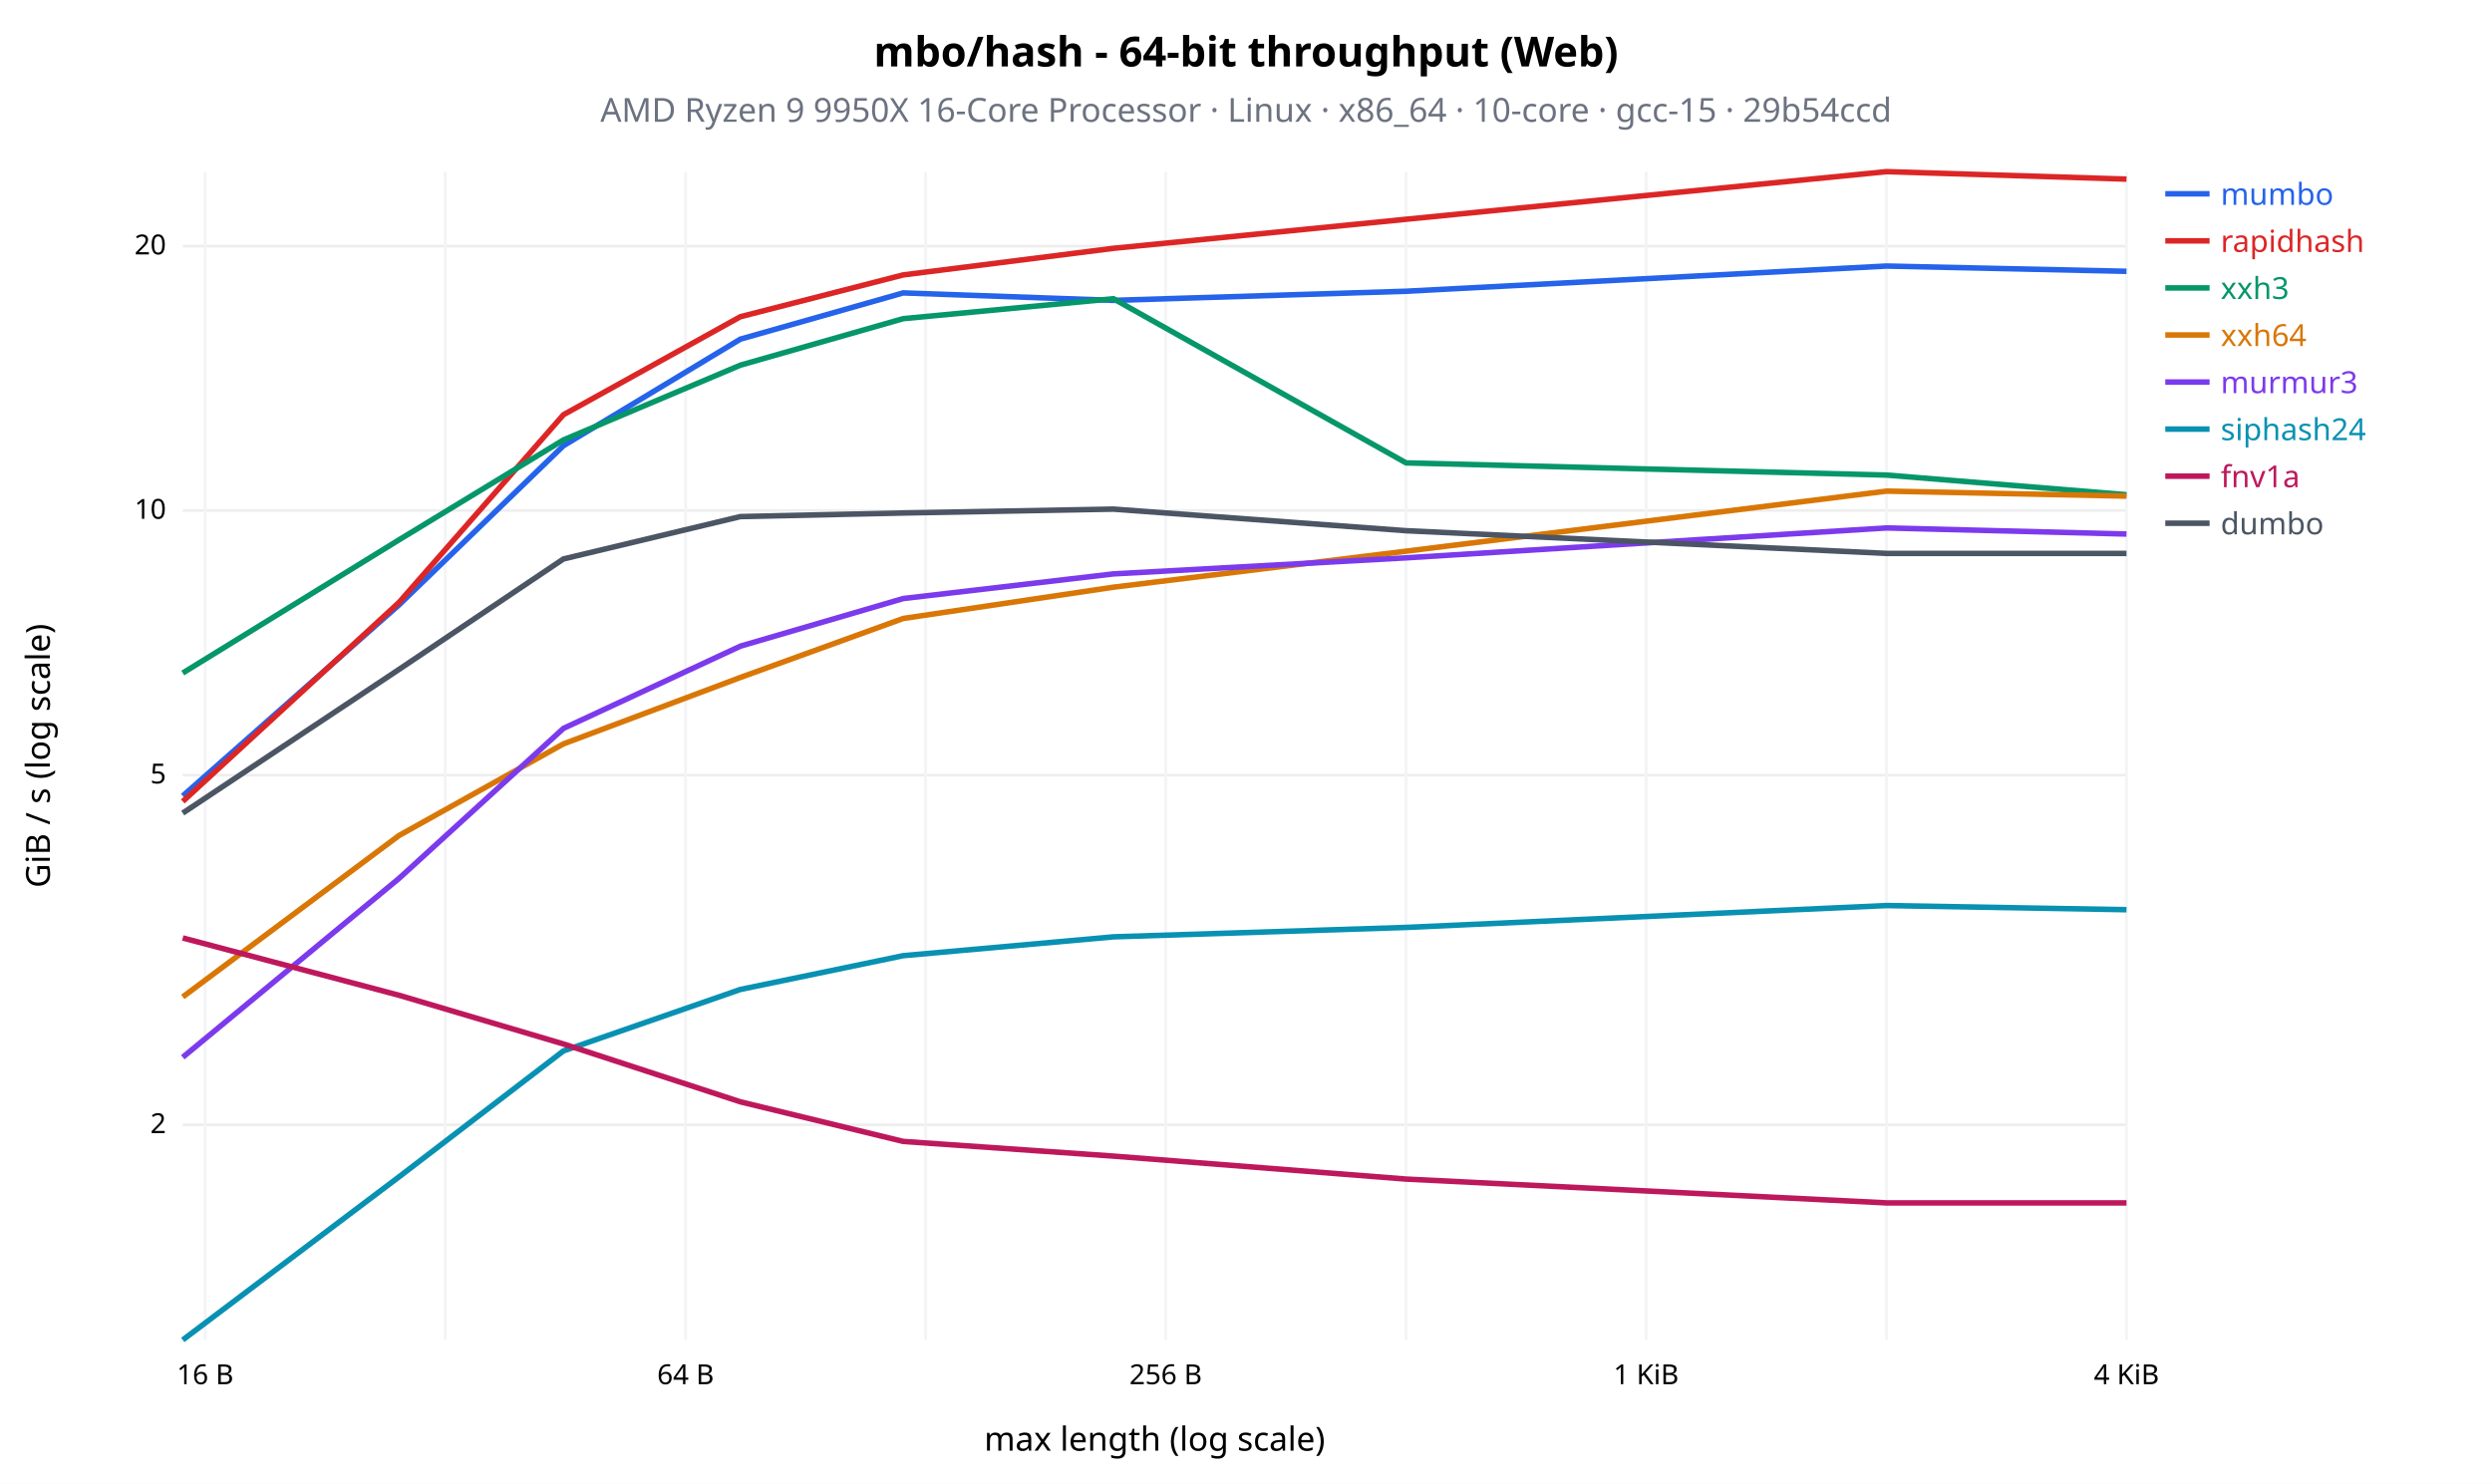
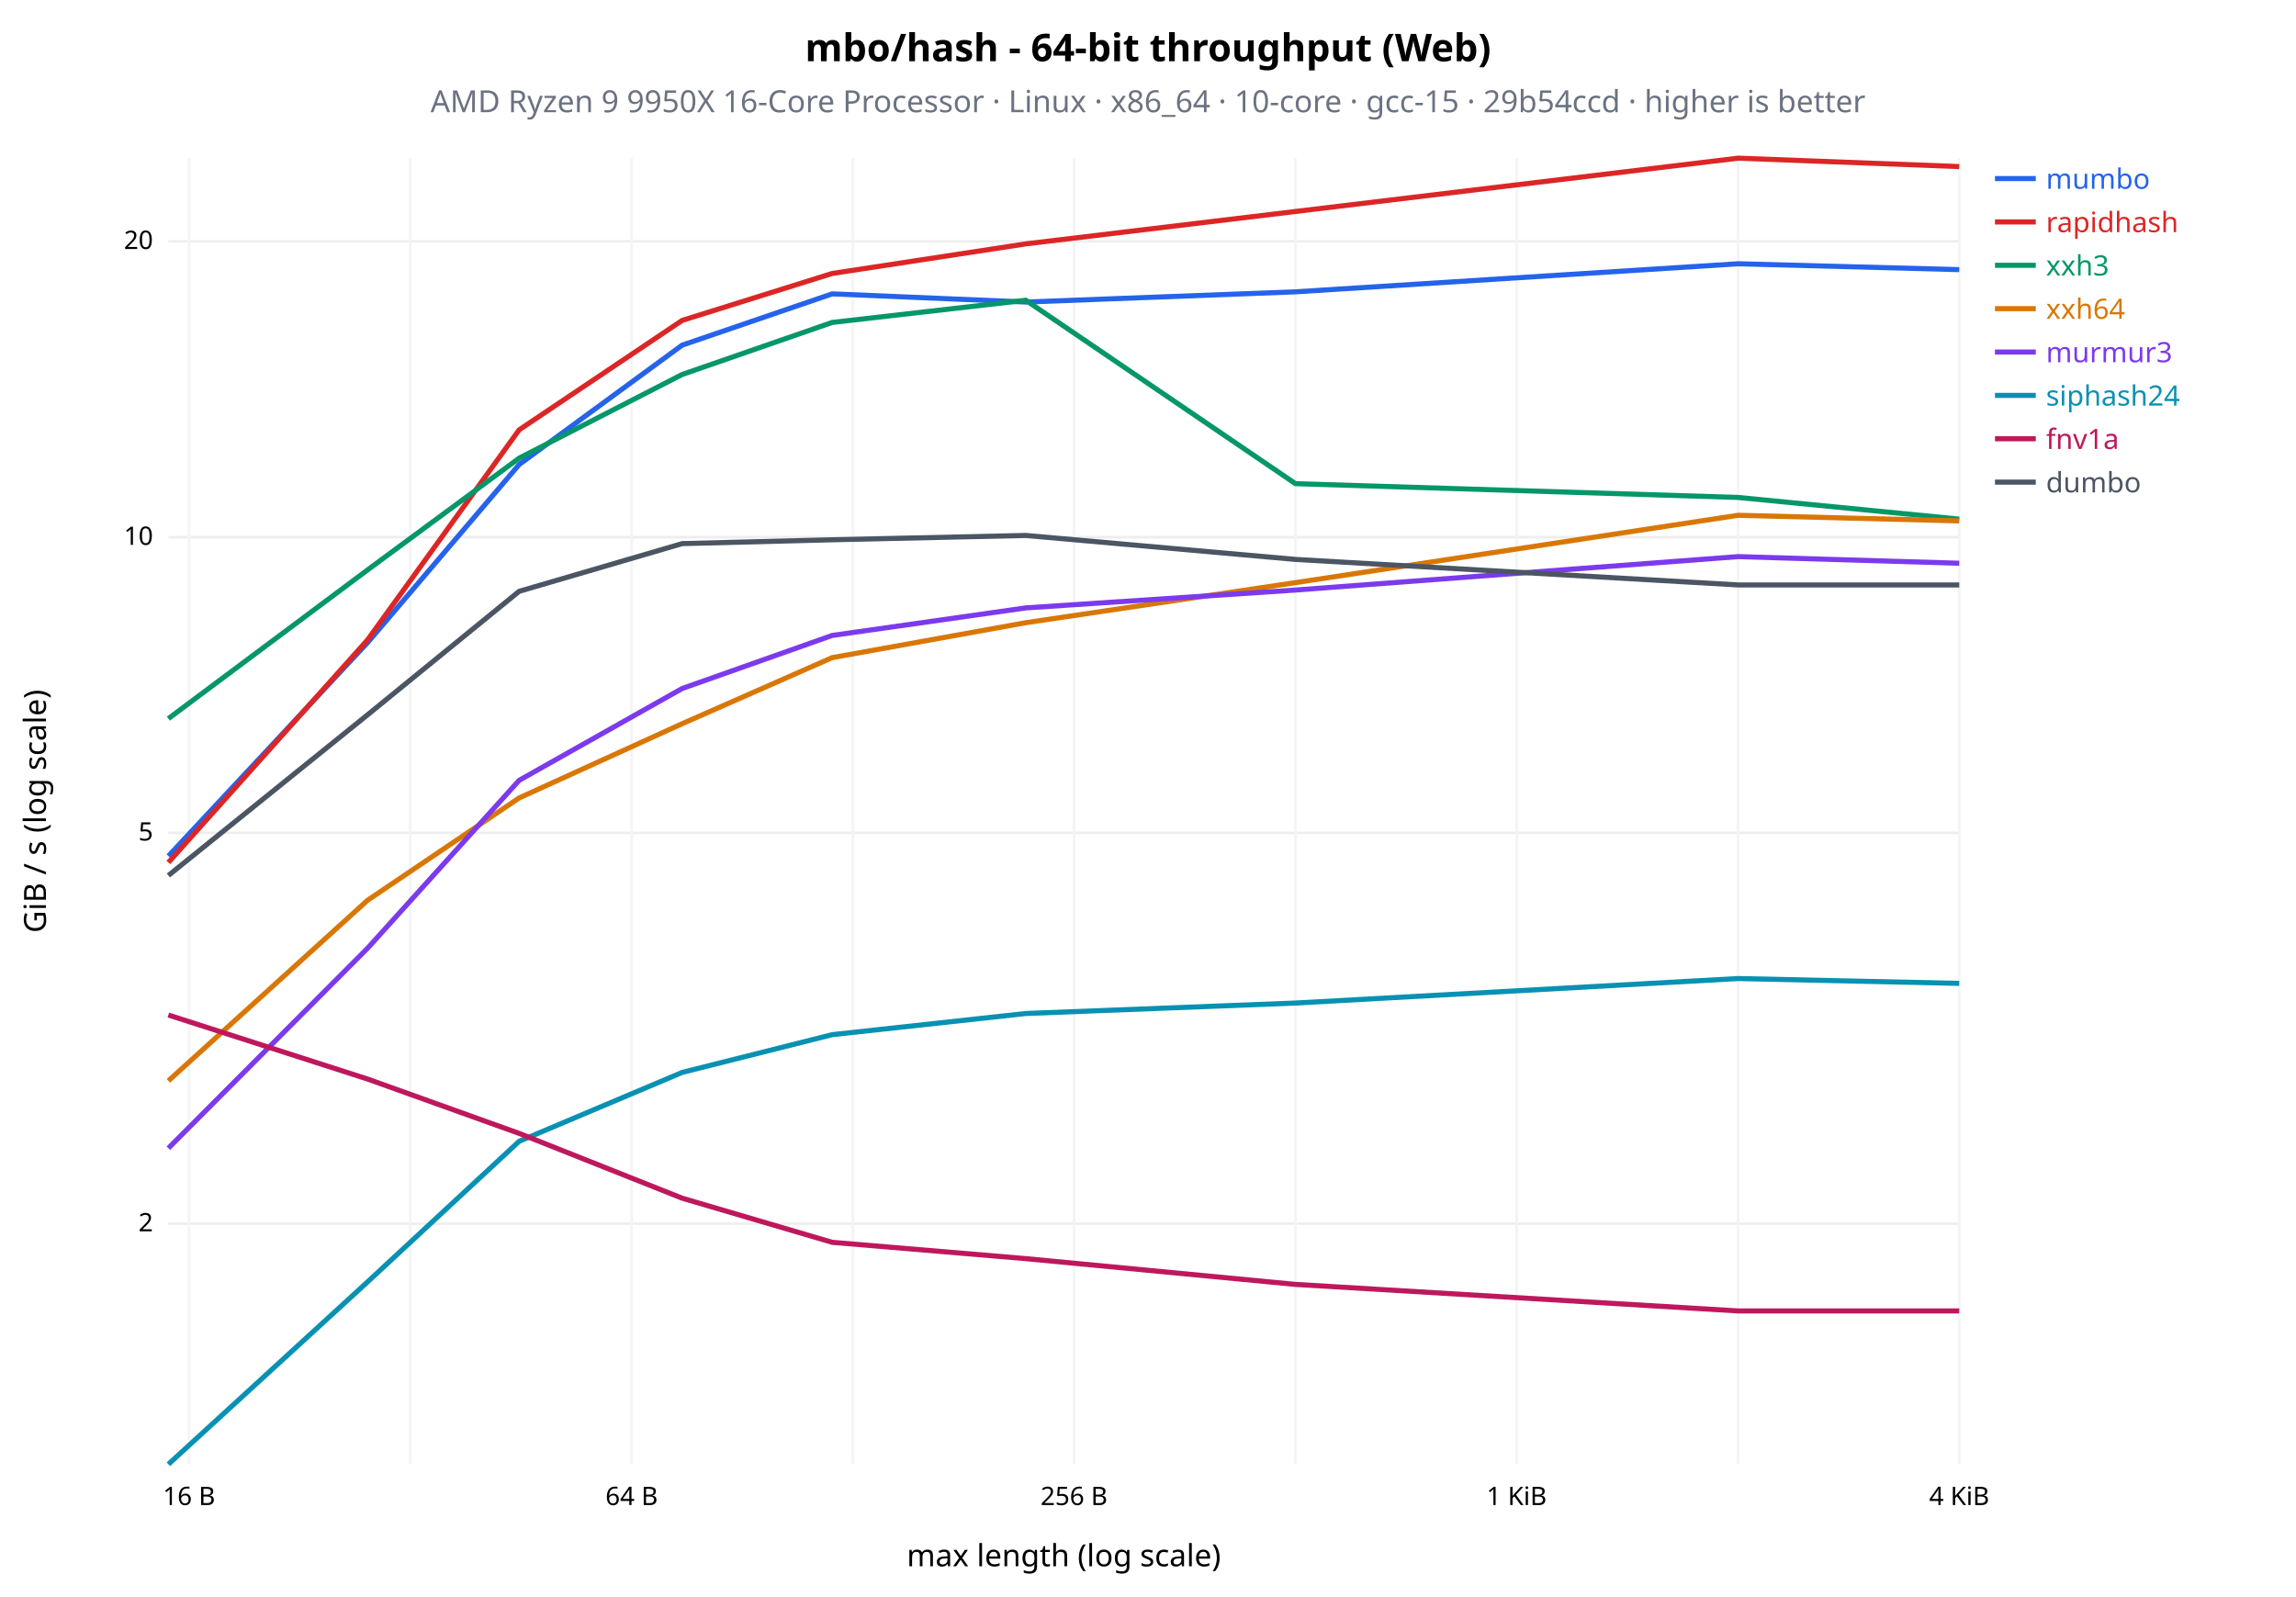
- <svg xmlns="http://www.w3.org/2000/svg" width="900" height="536" font-family="sans-serif">
-   <rect width="900" height="536" fill="white" />
+ <svg xmlns="http://www.w3.org/2000/svg" width="900" height="626" font-family="sans-serif">
+   <rect width="900" height="626" fill="white" />
  <text x="450" y="24" font-size="15" font-weight="bold" text-anchor="middle">mbo/hash - 64-bit throughput (Web)</text>
-   <text x="450" y="44" font-size="12" fill="#6b7280" text-anchor="middle">AMD Ryzen 9 9950X 16-Core Processor · Linux · x86_64 · 10-core · gcc-15 · 29b54ccd</text>
-   <line x1="66" y1="406.3" x2="768.0" y2="406.3" stroke="#eee" />
-   <text x="60" y="409.3" font-size="10" text-anchor="end">2</text>
-   <line x1="66" y1="280.0" x2="768.0" y2="280.0" stroke="#eee" />
-   <text x="60" y="283.0" font-size="10" text-anchor="end">5</text>
-   <line x1="66" y1="184.4" x2="768.0" y2="184.4" stroke="#eee" />
-   <text x="60" y="187.4" font-size="10" text-anchor="end">10</text>
-   <line x1="66" y1="88.9" x2="768.0" y2="88.9" stroke="#eee" />
-   <text x="60" y="91.9" font-size="10" text-anchor="end">20</text>
-   <line x1="74.1" y1="62" x2="74.1" y2="484.0" stroke="#f3f4f6" />
-   <text x="74.1" y="500.0" font-size="10" text-anchor="middle">16 B</text>
-   <line x1="160.8" y1="62" x2="160.8" y2="484.0" stroke="#f3f4f6" />
-   <line x1="247.6" y1="62" x2="247.6" y2="484.0" stroke="#f3f4f6" />
-   <text x="247.6" y="500.0" font-size="10" text-anchor="middle">64 B</text>
-   <line x1="334.3" y1="62" x2="334.3" y2="484.0" stroke="#f3f4f6" />
-   <line x1="421.0" y1="62" x2="421.0" y2="484.0" stroke="#f3f4f6" />
-   <text x="421.0" y="500.0" font-size="10" text-anchor="middle">256 B</text>
-   <line x1="507.8" y1="62" x2="507.8" y2="484.0" stroke="#f3f4f6" />
-   <line x1="594.5" y1="62" x2="594.5" y2="484.0" stroke="#f3f4f6" />
-   <text x="594.5" y="500.0" font-size="10" text-anchor="middle">1 KiB</text>
-   <line x1="681.3" y1="62" x2="681.3" y2="484.0" stroke="#f3f4f6" />
-   <line x1="768.0" y1="62" x2="768.0" y2="484.0" stroke="#f3f4f6" />
-   <text x="768.0" y="500.0" font-size="10" text-anchor="middle">4 KiB</text>
-   <text x="417" y="524" font-size="12" text-anchor="middle">max length (log scale)</text>
-   <text x="18" y="273" font-size="12" transform="rotate(-90 18 273)" text-anchor="middle">GiB / s (log scale)</text>
-   <polyline points="66.0,287.5 144.1,218.5 203.5,161.0 267.4,122.5 326.2,105.8 402.1,108.5 507.8,105.2 681.3,96.1 768.0,98.0" fill="none" stroke="#2563eb" stroke-width="2" />
+   <text x="450" y="44" font-size="12" fill="#6b7280" text-anchor="middle">AMD Ryzen 9 9950X 16-Core Processor · Linux · x86_64 · 10-core · gcc-15 · 29b54ccd · higher is better</text>
+   <line x1="66" y1="479.7" x2="768.0" y2="479.7" stroke="#eee" />
+   <text x="60" y="482.7" font-size="10" text-anchor="end">2</text>
+   <line x1="66" y1="326.5" x2="768.0" y2="326.5" stroke="#eee" />
+   <text x="60" y="329.5" font-size="10" text-anchor="end">5</text>
+   <line x1="66" y1="210.6" x2="768.0" y2="210.6" stroke="#eee" />
+   <text x="60" y="213.6" font-size="10" text-anchor="end">10</text>
+   <line x1="66" y1="94.6" x2="768.0" y2="94.6" stroke="#eee" />
+   <text x="60" y="97.6" font-size="10" text-anchor="end">20</text>
+   <line x1="74.1" y1="62" x2="74.1" y2="574.0" stroke="#f3f4f6" />
+   <text x="74.1" y="590.0" font-size="10" text-anchor="middle">16 B</text>
+   <line x1="160.8" y1="62" x2="160.8" y2="574.0" stroke="#f3f4f6" />
+   <line x1="247.6" y1="62" x2="247.6" y2="574.0" stroke="#f3f4f6" />
+   <text x="247.6" y="590.0" font-size="10" text-anchor="middle">64 B</text>
+   <line x1="334.3" y1="62" x2="334.3" y2="574.0" stroke="#f3f4f6" />
+   <line x1="421.0" y1="62" x2="421.0" y2="574.0" stroke="#f3f4f6" />
+   <text x="421.0" y="590.0" font-size="10" text-anchor="middle">256 B</text>
+   <line x1="507.8" y1="62" x2="507.8" y2="574.0" stroke="#f3f4f6" />
+   <line x1="594.5" y1="62" x2="594.5" y2="574.0" stroke="#f3f4f6" />
+   <text x="594.5" y="590.0" font-size="10" text-anchor="middle">1 KiB</text>
+   <line x1="681.3" y1="62" x2="681.3" y2="574.0" stroke="#f3f4f6" />
+   <line x1="768.0" y1="62" x2="768.0" y2="574.0" stroke="#f3f4f6" />
+   <text x="768.0" y="590.0" font-size="10" text-anchor="middle">4 KiB</text>
+   <text x="417" y="614" font-size="12" text-anchor="middle">max length (log scale)</text>
+   <text x="18" y="318" font-size="12" transform="rotate(-90 18 318)" text-anchor="middle">GiB / s (log scale)</text>
+   <polyline points="66.0,335.6 144.1,251.9 203.5,182.1 267.4,135.3 326.2,115.2 402.1,118.4 507.8,114.4 681.3,103.4 768.0,105.7" fill="none" stroke="#2563eb" stroke-width="2" />
  <line x1="782.0" y1="70.0" x2="798.0" y2="70.0" stroke="#2563eb" stroke-width="2" />
  <text x="802.0" y="74.0" font-size="11" fill="#2563eb">mumbo</text>
-   <polyline points="66.0,289.5 144.1,217.6 203.5,149.8 267.4,114.4 326.2,99.3 402.1,89.7 507.8,79.2 681.3,62.0 768.0,64.7" fill="none" stroke="#dc2626" stroke-width="2" />
+   <polyline points="66.0,338.1 144.1,250.8 203.5,168.5 267.4,125.6 326.2,107.2 402.1,95.6 507.8,82.9 681.3,62.0 768.0,65.3" fill="none" stroke="#dc2626" stroke-width="2" />
  <line x1="782.0" y1="87.0" x2="798.0" y2="87.0" stroke="#dc2626" stroke-width="2" />
  <text x="802.0" y="91.0" font-size="11" fill="#dc2626">rapidhash</text>
-   <polyline points="66.0,243.1 144.1,195.0 203.5,158.9 267.4,131.9 326.2,115.1 402.1,107.9 507.8,167.2 681.3,171.6 768.0,178.7" fill="none" stroke="#059669" stroke-width="2" />
+   <polyline points="66.0,281.7 144.1,223.4 203.5,179.6 267.4,146.8 326.2,126.4 402.1,117.7 507.8,189.6 681.3,195.0 768.0,203.5" fill="none" stroke="#059669" stroke-width="2" />
  <line x1="782.0" y1="104.0" x2="798.0" y2="104.0" stroke="#059669" stroke-width="2" />
  <text x="802.0" y="108.0" font-size="11" fill="#059669">xxh3</text>
-   <polyline points="66.0,360.1 144.1,301.8 203.5,268.7 267.4,244.7 326.2,223.4 402.1,212.1 507.8,199.1 681.3,177.4 768.0,179.2" fill="none" stroke="#d97706" stroke-width="2" />
+   <polyline points="66.0,423.7 144.1,352.9 203.5,312.8 267.4,283.7 326.2,257.8 402.1,244.1 507.8,228.4 681.3,202.0 768.0,204.2" fill="none" stroke="#d97706" stroke-width="2" />
  <line x1="782.0" y1="121.0" x2="798.0" y2="121.0" stroke="#d97706" stroke-width="2" />
  <text x="802.0" y="125.0" font-size="11" fill="#d97706">xxh64</text>
-   <polyline points="66.0,381.9 144.1,317.3 203.5,263.1 267.4,233.4 326.2,216.2 402.1,207.3 507.8,201.5 681.3,190.7 768.0,192.9" fill="none" stroke="#7c3aed" stroke-width="2" />
+   <polyline points="66.0,450.1 144.1,371.7 203.5,305.9 267.4,269.9 326.2,249.1 402.1,238.3 507.8,231.3 681.3,218.2 768.0,220.8" fill="none" stroke="#7c3aed" stroke-width="2" />
  <line x1="782.0" y1="138.0" x2="798.0" y2="138.0" stroke="#7c3aed" stroke-width="2" />
  <text x="802.0" y="142.0" font-size="11" fill="#7c3aed">murmur3</text>
-   <polyline points="66.0,484.0 144.1,425.1 203.5,379.6 267.4,357.4 326.2,345.2 402.1,338.4 507.8,335.0 681.3,327.1 768.0,328.6" fill="none" stroke="#0891b2" stroke-width="2" />
+   <polyline points="66.0,574.0 144.1,502.5 203.5,447.4 267.4,420.4 326.2,405.6 402.1,397.3 507.8,393.2 681.3,383.6 768.0,385.5" fill="none" stroke="#0891b2" stroke-width="2" />
  <line x1="782.0" y1="155.0" x2="798.0" y2="155.0" stroke="#0891b2" stroke-width="2" />
  <text x="802.0" y="159.0" font-size="11" fill="#0891b2">siphash24</text>
-   <polyline points="66.0,338.8 144.1,359.5 203.5,377.1 267.4,398.0 326.2,412.3 402.1,417.6 507.8,425.9 681.3,434.5 768.0,434.5" fill="none" stroke="#be185d" stroke-width="2" />
+   <polyline points="66.0,397.9 144.1,423.0 203.5,444.3 267.4,469.7 326.2,487.0 402.1,493.4 507.8,503.5 681.3,513.9 768.0,513.9" fill="none" stroke="#be185d" stroke-width="2" />
  <line x1="782.0" y1="172.0" x2="798.0" y2="172.0" stroke="#be185d" stroke-width="2" />
  <text x="802.0" y="176.0" font-size="11" fill="#be185d">fnv1a</text>
-   <polyline points="66.0,293.7 144.1,241.8 203.5,201.9 267.4,186.6 326.2,185.3 402.1,183.9 507.8,191.7 681.3,199.9 768.0,199.9" fill="none" stroke="#4b5563" stroke-width="2" />
+   <polyline points="66.0,343.2 144.1,280.2 203.5,231.8 267.4,213.1 326.2,211.6 402.1,209.9 507.8,219.3 681.3,229.3 768.0,229.3" fill="none" stroke="#4b5563" stroke-width="2" />
  <line x1="782.0" y1="189.0" x2="798.0" y2="189.0" stroke="#4b5563" stroke-width="2" />
  <text x="802.0" y="193.0" font-size="11" fill="#4b5563">dumbo</text>
</svg>
